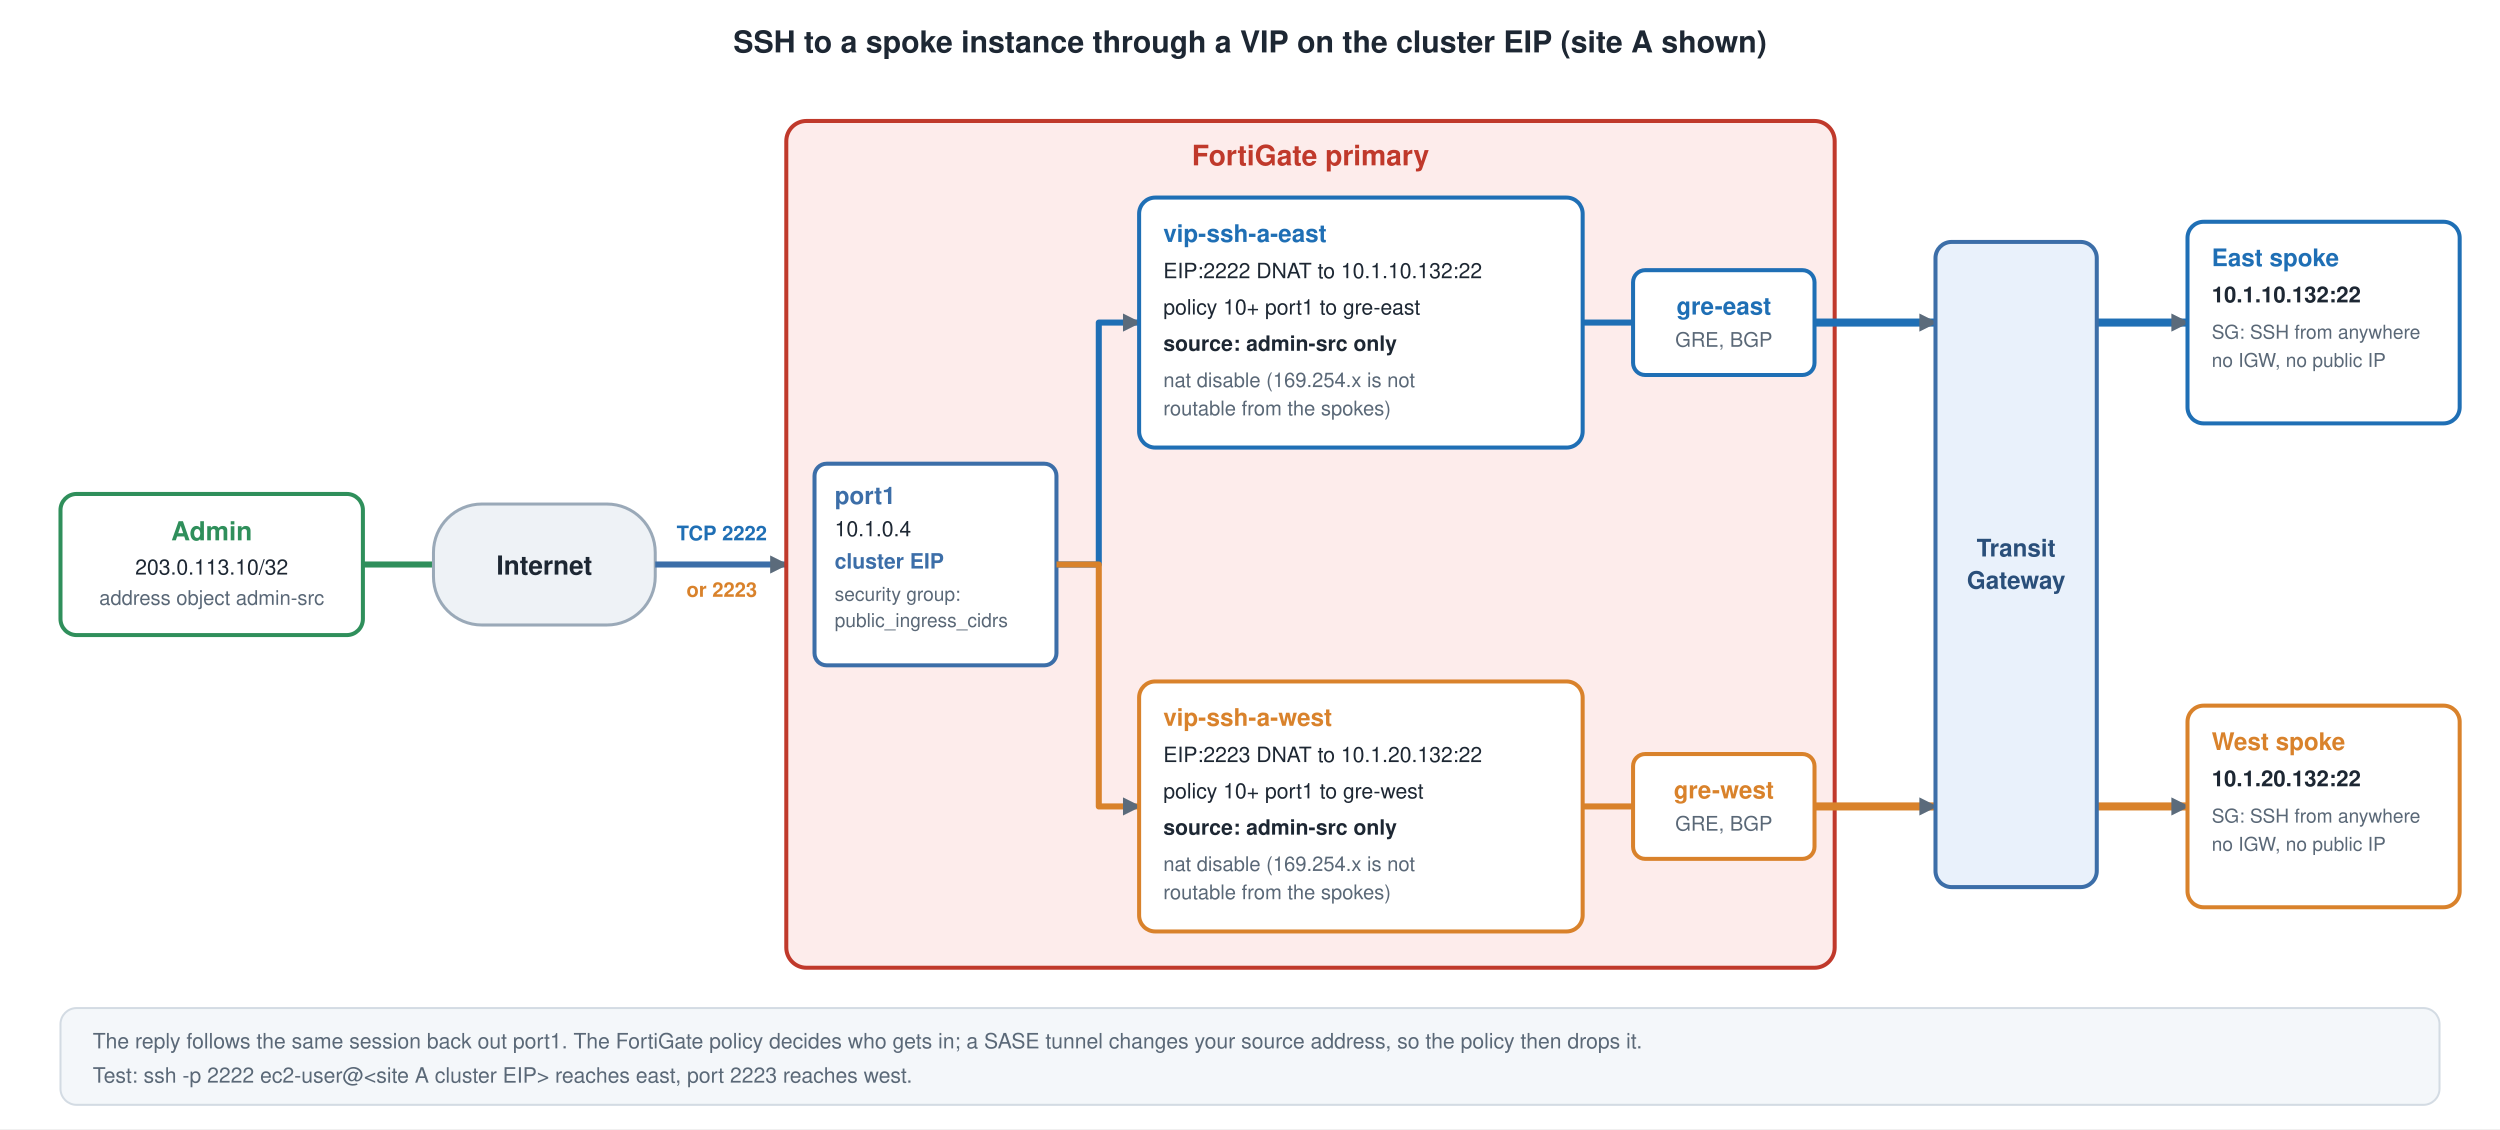
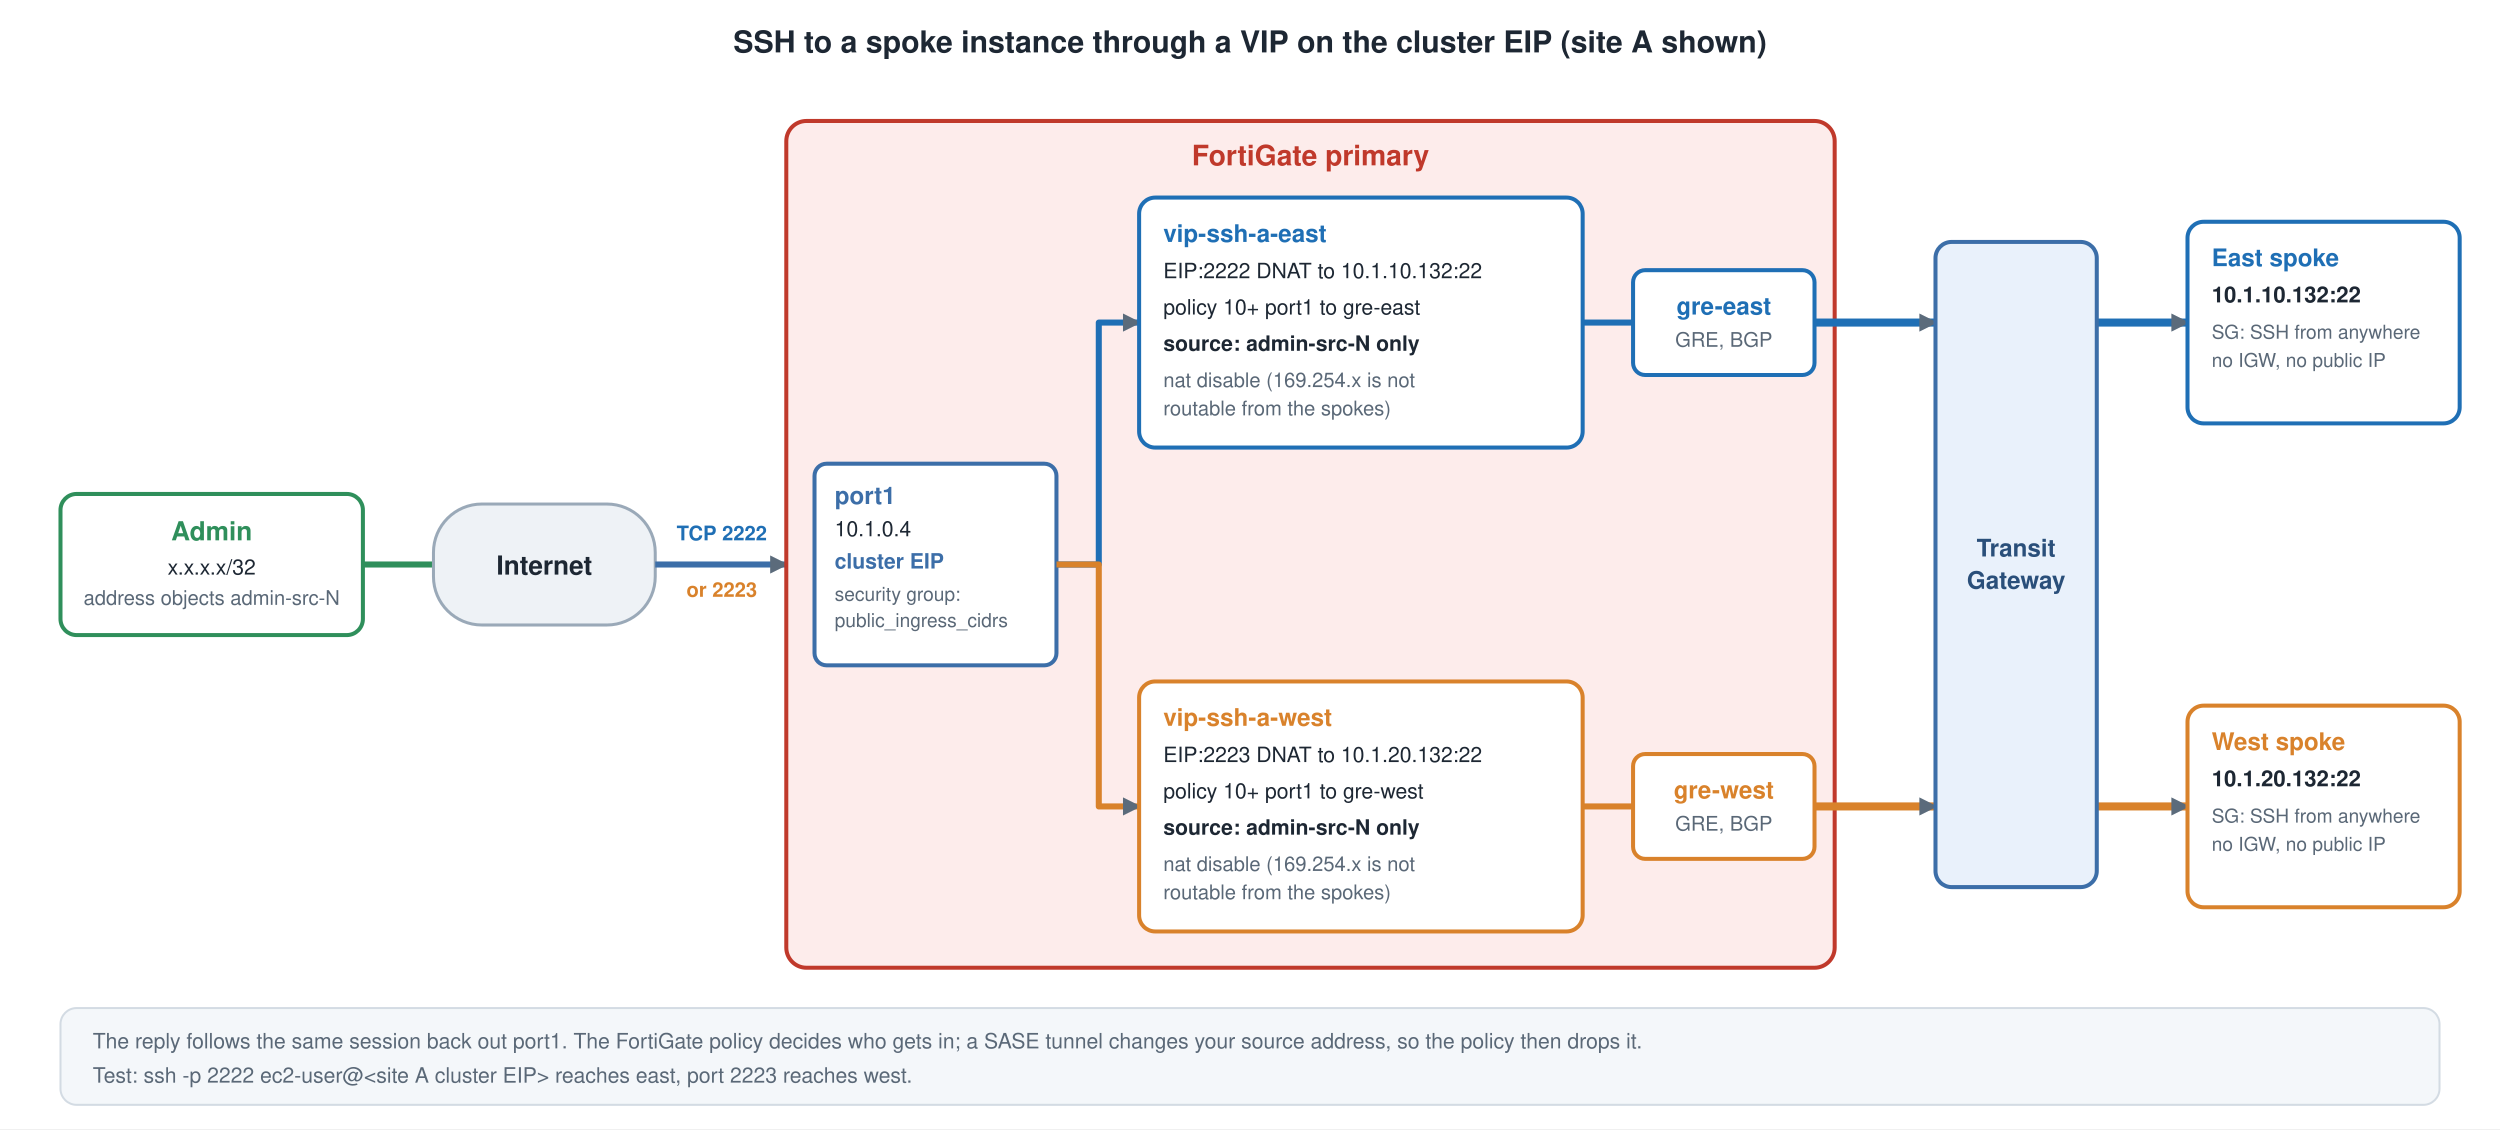
<svg xmlns="http://www.w3.org/2000/svg" viewBox="0 0 1240 560" width="1240" height="560" role="img" aria-labelledby="t d">
  <defs>
    <marker id="ar" markerUnits="userSpaceOnUse" markerWidth="9" markerHeight="9" refX="8" refY="4.5" orient="auto">
      <path d="M0,0 L9,4.5 L0,9 z" fill="#5b6b7b" />
    </marker>
  </defs>
  <rect width="1240" height="560" fill="#ffffff" />
  <text x="620.0" y="26" font-size="15" font-weight="700" fill="#1d2733" text-anchor="middle" font-family="Helvetica, Arial, sans-serif">SSH to a spoke instance through a VIP on the cluster EIP (site A shown)</text>
  <rect x="30" y="245" width="150" height="70" rx="8" fill="#ffffff" stroke="#2f8f5b" stroke-width="2" />
  <text x="105" y="268" font-size="13" font-weight="700" fill="#2f8f5b" text-anchor="middle" font-family="Helvetica, Arial, sans-serif">Admin</text>
-   <text x="105" y="285" font-size="10.5" font-weight="400" fill="#1d2733" text-anchor="middle" font-family="Helvetica, Arial, sans-serif">203.0.113.10/32</text>
-   <text x="105" y="300" font-size="10" font-weight="400" fill="#5a6877" text-anchor="middle" font-family="Helvetica, Arial, sans-serif">address object admin-src</text>
+   <text x="105" y="285" font-size="10.5" font-weight="400" fill="#1d2733" text-anchor="middle" font-family="Helvetica, Arial, sans-serif">x.x.x.x/32</text>
+   <text x="105" y="300" font-size="10" font-weight="400" fill="#5a6877" text-anchor="middle" font-family="Helvetica, Arial, sans-serif">address objects admin-src-N</text>
  <polyline points="180,280 215,280" fill="none" stroke="#2f8f5b" stroke-width="3" stroke-linejoin="round" />
  <rect x="215" y="250" width="110" height="60" rx="24" fill="#eef2f6" stroke="#9aa9b8" stroke-width="1.5" />
  <text x="270" y="285" font-size="13" font-weight="700" fill="#1d2733" text-anchor="middle" font-family="Helvetica, Arial, sans-serif">Internet</text>
  <polyline points="325,280 390,280" fill="none" stroke="#3c6ea8" stroke-width="3" stroke-linejoin="round" marker-end="url(#ar)" />
  <text x="358" y="268" font-size="10" font-weight="700" fill="#1f6fb5" text-anchor="middle" font-family="Helvetica, Arial, sans-serif">TCP 2222</text>
  <text x="358" y="296" font-size="10" font-weight="700" fill="#d9822b" text-anchor="middle" font-family="Helvetica, Arial, sans-serif">or 2223</text>
  <rect x="390" y="60" width="520" height="420" rx="10" fill="#fdeceb" stroke="#c0392b" stroke-width="2" />
  <text x="650" y="82" font-size="14" font-weight="700" fill="#c0392b" text-anchor="middle" font-family="Helvetica, Arial, sans-serif">FortiGate primary</text>
  <rect x="404" y="230" width="120" height="100" rx="6" fill="#ffffff" stroke="#3c6ea8" stroke-width="2" />
  <text x="414" y="250" font-size="12" font-weight="700" fill="#3c6ea8" text-anchor="start" font-family="Helvetica, Arial, sans-serif">port1</text>
  <text x="414" y="266" font-size="10.5" font-weight="400" fill="#1d2733" text-anchor="start" font-family="Helvetica, Arial, sans-serif">10.1.0.4</text>
  <text x="414" y="282" font-size="10.5" font-weight="700" fill="#3c6ea8" text-anchor="start" font-family="Helvetica, Arial, sans-serif">cluster EIP</text>
  <text x="414" y="298" font-size="9.5" font-weight="400" fill="#5a6877" text-anchor="start" font-family="Helvetica, Arial, sans-serif">security group:</text>
  <text x="414" y="311" font-size="9.5" font-weight="400" fill="#5a6877" text-anchor="start" font-family="Helvetica, Arial, sans-serif">public_ingress_cidrs</text>
  <polyline points="524,280 545,280 545,160 565,160" fill="none" stroke="#1f6fb5" stroke-width="3" stroke-linejoin="round" marker-end="url(#ar)" />
  <rect x="565" y="98" width="220" height="124" rx="8" fill="#ffffff" stroke="#1f6fb5" stroke-width="2" />
  <text x="577" y="120" font-size="12" font-weight="700" fill="#1f6fb5" text-anchor="start" font-family="Helvetica, Arial, sans-serif">vip-ssh-a-east</text>
  <text x="577" y="138" font-size="10.5" font-weight="400" fill="#1d2733" text-anchor="start" font-family="Helvetica, Arial, sans-serif">EIP:2222  DNAT to 10.1.10.132:22</text>
  <text x="577" y="156" font-size="10.5" font-weight="400" fill="#1d2733" text-anchor="start" font-family="Helvetica, Arial, sans-serif">policy 10+  port1 to gre-east</text>
-   <text x="577" y="174" font-size="10.5" font-weight="700" fill="#1d2733" text-anchor="start" font-family="Helvetica, Arial, sans-serif">source: admin-src only</text>
+   <text x="577" y="174" font-size="10.5" font-weight="700" fill="#1d2733" text-anchor="start" font-family="Helvetica, Arial, sans-serif">source: admin-src-N only</text>
  <text x="577" y="192" font-size="10" font-weight="400" fill="#5a6877" text-anchor="start" font-family="Helvetica, Arial, sans-serif">nat disable (169.254.x is not</text>
  <text x="577" y="206" font-size="10" font-weight="400" fill="#5a6877" text-anchor="start" font-family="Helvetica, Arial, sans-serif">routable from the spokes)</text>
  <polyline points="785,160 810,160" fill="none" stroke="#1f6fb5" stroke-width="3" stroke-linejoin="round" />
  <rect x="810" y="134" width="90" height="52" rx="6" fill="#ffffff" stroke="#1f6fb5" stroke-width="2" />
  <text x="855" y="156" font-size="12" font-weight="700" fill="#1f6fb5" text-anchor="middle" font-family="Helvetica, Arial, sans-serif">gre-east</text>
  <text x="855" y="172" font-size="10" font-weight="400" fill="#5a6877" text-anchor="middle" font-family="Helvetica, Arial, sans-serif">GRE, BGP</text>
  <polyline points="900,160 960,160" fill="none" stroke="#1f6fb5" stroke-width="4" stroke-linejoin="round" marker-end="url(#ar)" />
  <polyline points="1040,160 1085,160" fill="none" stroke="#1f6fb5" stroke-width="4" stroke-linejoin="round" marker-end="url(#ar)" />
  <rect x="1085" y="110" width="135" height="100" rx="8" fill="#ffffff" stroke="#1f6fb5" stroke-width="2" />
  <text x="1097" y="132" font-size="12" font-weight="700" fill="#1f6fb5" text-anchor="start" font-family="Helvetica, Arial, sans-serif">East spoke</text>
  <text x="1097" y="150" font-size="11" font-weight="700" fill="#1d2733" text-anchor="start" font-family="Helvetica, Arial, sans-serif">10.1.10.132:22</text>
  <text x="1097" y="168" font-size="9.5" font-weight="400" fill="#5a6877" text-anchor="start" font-family="Helvetica, Arial, sans-serif">SG: SSH from anywhere</text>
  <text x="1097" y="182" font-size="9.5" font-weight="400" fill="#5a6877" text-anchor="start" font-family="Helvetica, Arial, sans-serif">no IGW, no public IP</text>
  <polyline points="524,280 545,280 545,400 565,400" fill="none" stroke="#d9822b" stroke-width="3" stroke-linejoin="round" marker-end="url(#ar)" />
  <rect x="565" y="338" width="220" height="124" rx="8" fill="#ffffff" stroke="#d9822b" stroke-width="2" />
  <text x="577" y="360" font-size="12" font-weight="700" fill="#d9822b" text-anchor="start" font-family="Helvetica, Arial, sans-serif">vip-ssh-a-west</text>
  <text x="577" y="378" font-size="10.5" font-weight="400" fill="#1d2733" text-anchor="start" font-family="Helvetica, Arial, sans-serif">EIP:2223  DNAT to 10.1.20.132:22</text>
  <text x="577" y="396" font-size="10.5" font-weight="400" fill="#1d2733" text-anchor="start" font-family="Helvetica, Arial, sans-serif">policy 10+  port1 to gre-west</text>
-   <text x="577" y="414" font-size="10.5" font-weight="700" fill="#1d2733" text-anchor="start" font-family="Helvetica, Arial, sans-serif">source: admin-src only</text>
+   <text x="577" y="414" font-size="10.5" font-weight="700" fill="#1d2733" text-anchor="start" font-family="Helvetica, Arial, sans-serif">source: admin-src-N only</text>
  <text x="577" y="432" font-size="10" font-weight="400" fill="#5a6877" text-anchor="start" font-family="Helvetica, Arial, sans-serif">nat disable (169.254.x is not</text>
  <text x="577" y="446" font-size="10" font-weight="400" fill="#5a6877" text-anchor="start" font-family="Helvetica, Arial, sans-serif">routable from the spokes)</text>
  <polyline points="785,400 810,400" fill="none" stroke="#d9822b" stroke-width="3" stroke-linejoin="round" />
  <rect x="810" y="374" width="90" height="52" rx="6" fill="#ffffff" stroke="#d9822b" stroke-width="2" />
  <text x="855" y="396" font-size="12" font-weight="700" fill="#d9822b" text-anchor="middle" font-family="Helvetica, Arial, sans-serif">gre-west</text>
  <text x="855" y="412" font-size="10" font-weight="400" fill="#5a6877" text-anchor="middle" font-family="Helvetica, Arial, sans-serif">GRE, BGP</text>
  <polyline points="900,400 960,400" fill="none" stroke="#d9822b" stroke-width="4" stroke-linejoin="round" marker-end="url(#ar)" />
  <polyline points="1040,400 1085,400" fill="none" stroke="#d9822b" stroke-width="4" stroke-linejoin="round" marker-end="url(#ar)" />
  <rect x="1085" y="350" width="135" height="100" rx="8" fill="#ffffff" stroke="#d9822b" stroke-width="2" />
  <text x="1097" y="372" font-size="12" font-weight="700" fill="#d9822b" text-anchor="start" font-family="Helvetica, Arial, sans-serif">West spoke</text>
  <text x="1097" y="390" font-size="11" font-weight="700" fill="#1d2733" text-anchor="start" font-family="Helvetica, Arial, sans-serif">10.1.20.132:22</text>
  <text x="1097" y="408" font-size="9.5" font-weight="400" fill="#5a6877" text-anchor="start" font-family="Helvetica, Arial, sans-serif">SG: SSH from anywhere</text>
  <text x="1097" y="422" font-size="9.5" font-weight="400" fill="#5a6877" text-anchor="start" font-family="Helvetica, Arial, sans-serif">no IGW, no public IP</text>
  <rect x="960" y="120" width="80" height="320" rx="8" fill="#e9f1fb" stroke="#3c6ea8" stroke-width="2" />
  <text x="1000" y="276" font-size="12" font-weight="700" fill="#2a4f7a" text-anchor="middle" font-family="Helvetica, Arial, sans-serif">Transit</text>
  <text x="1000" y="292" font-size="12" font-weight="700" fill="#2a4f7a" text-anchor="middle" font-family="Helvetica, Arial, sans-serif">Gateway</text>
  <rect x="30" y="500" width="1180" height="48" rx="8" fill="#f4f7fa" stroke="#d3dbe3" stroke-width="1" />
  <text x="46" y="520" font-size="10.5" font-weight="400" fill="#5a6877" text-anchor="start" font-family="Helvetica, Arial, sans-serif">The reply follows the same session back out port1. The FortiGate policy decides who gets in; a SASE tunnel changes your source address, so the policy then drops it.</text>
  <text x="46" y="537" font-size="10.5" font-weight="400" fill="#5a6877" text-anchor="start" font-family="Helvetica, Arial, sans-serif">Test: ssh -p 2222 ec2-user@&lt;site A cluster EIP&gt; reaches east, port 2223 reaches west.</text>
</svg>
